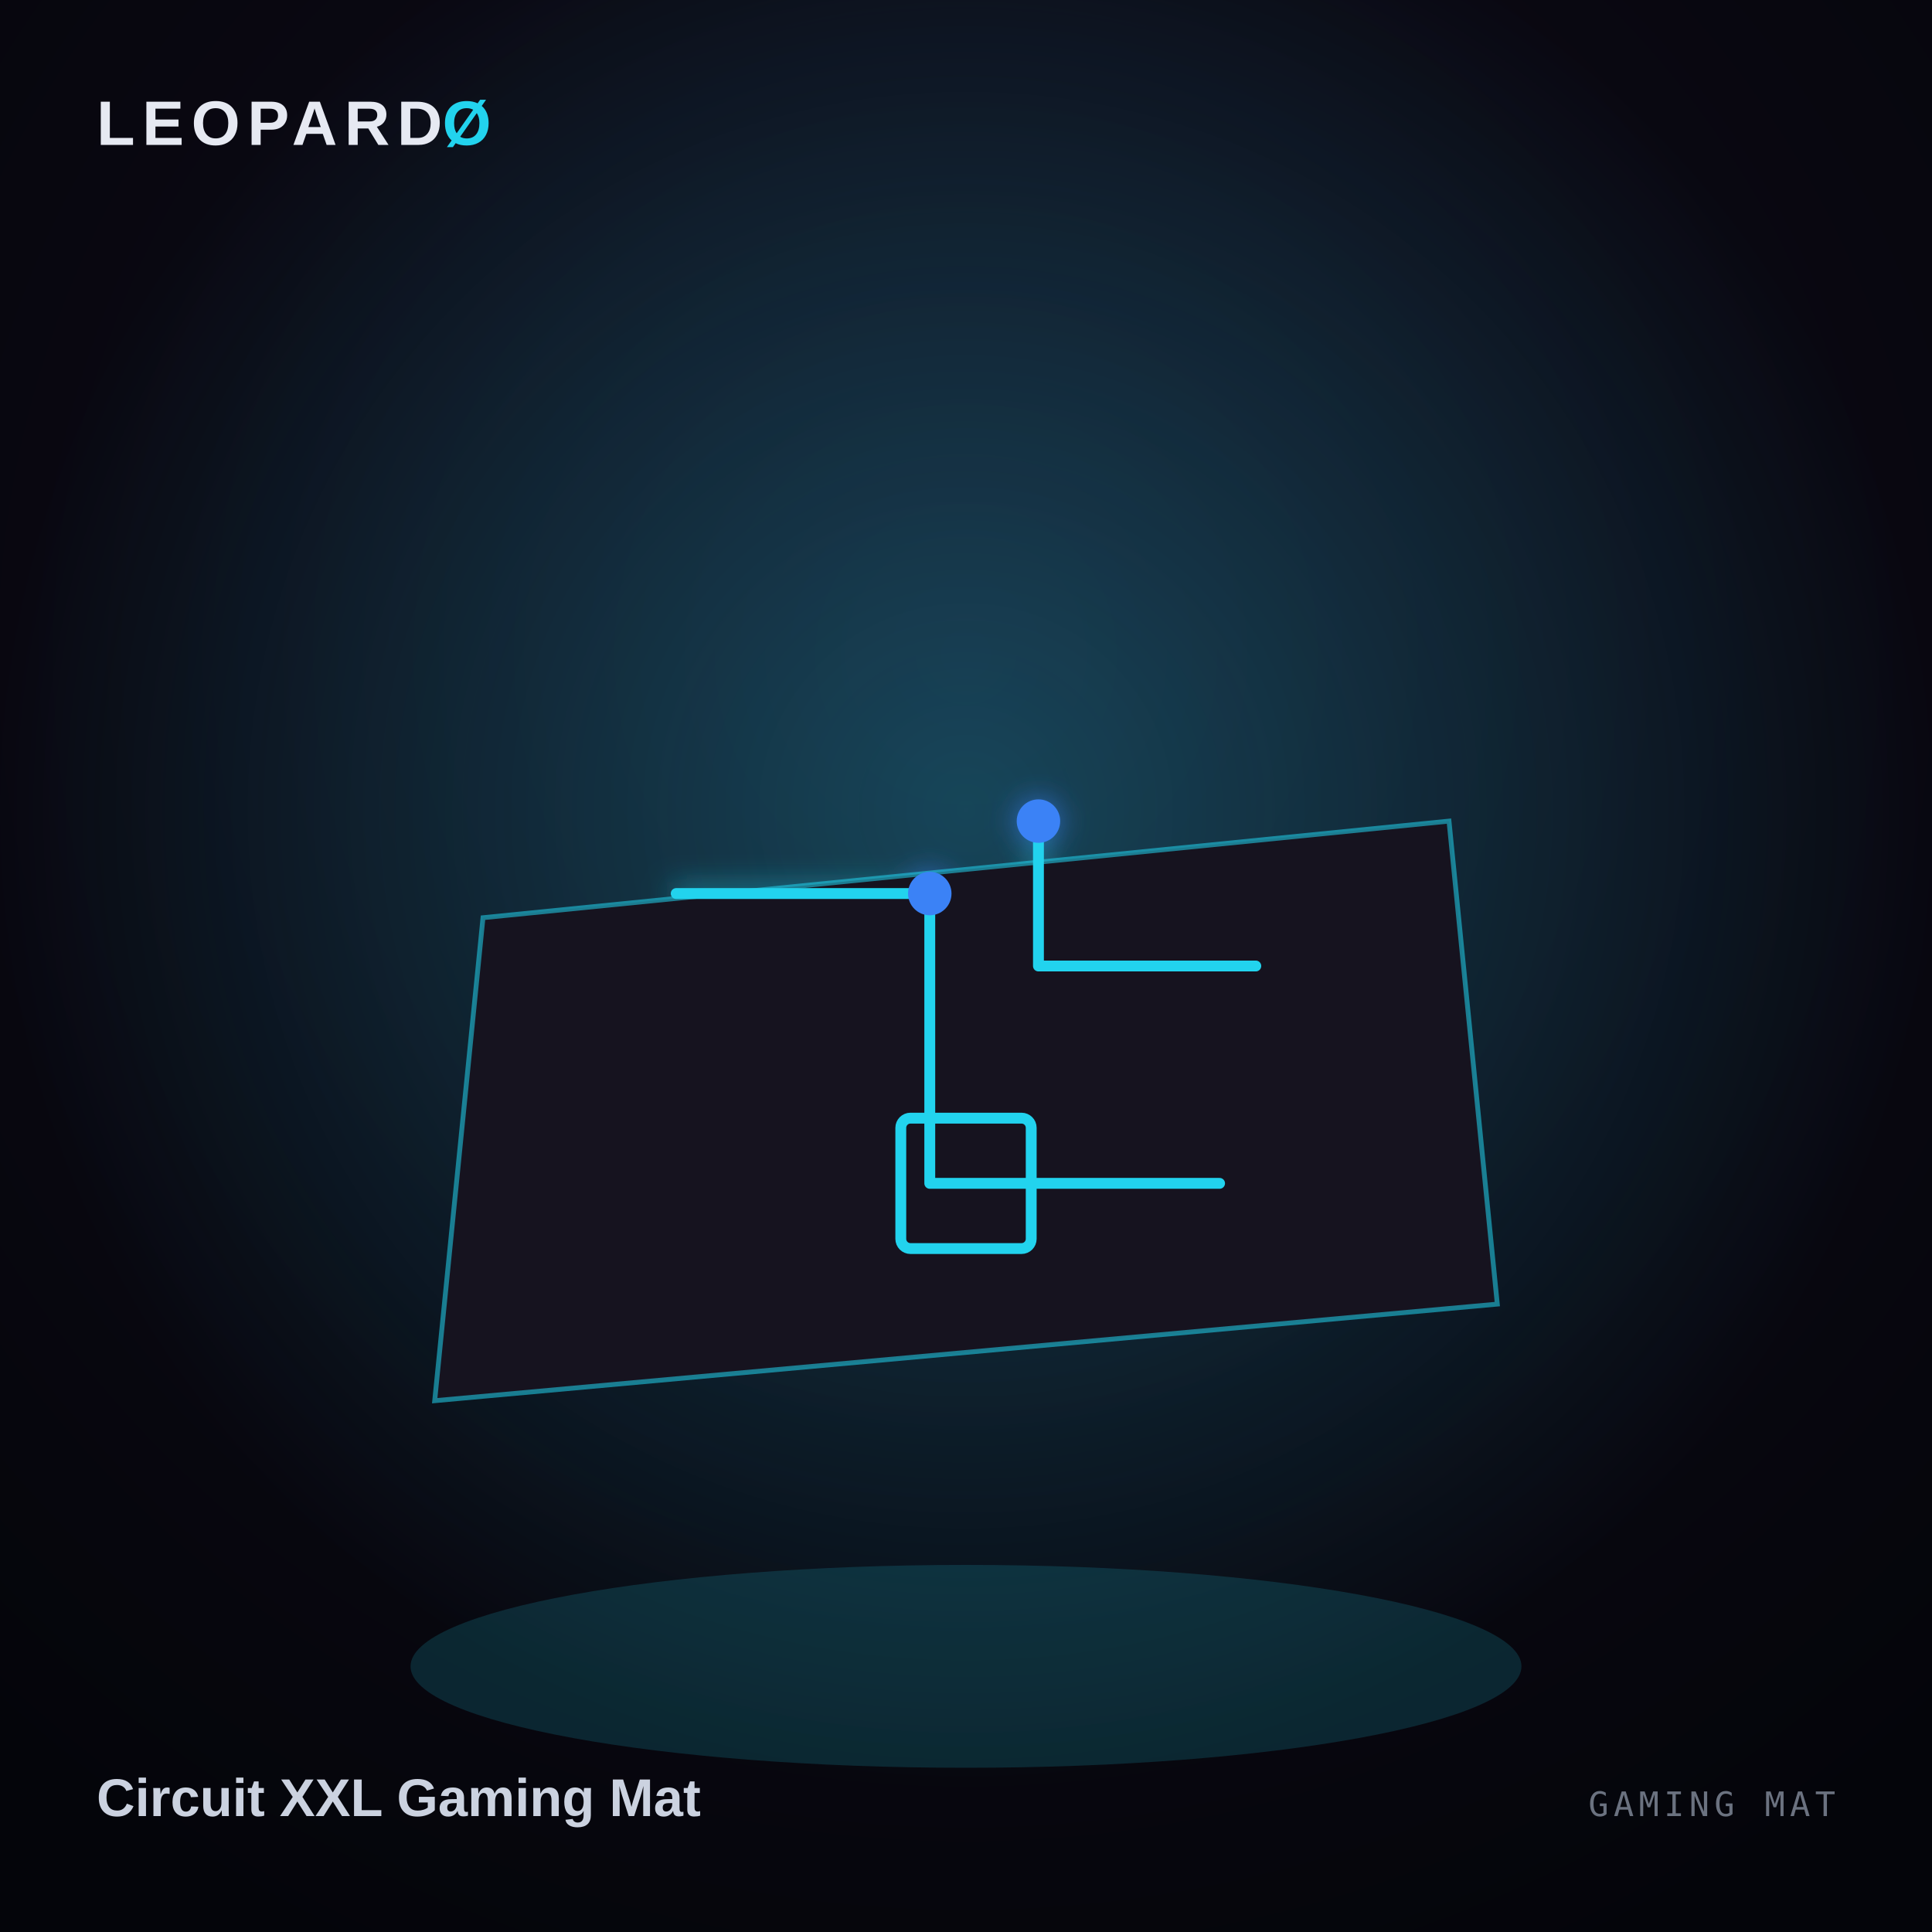
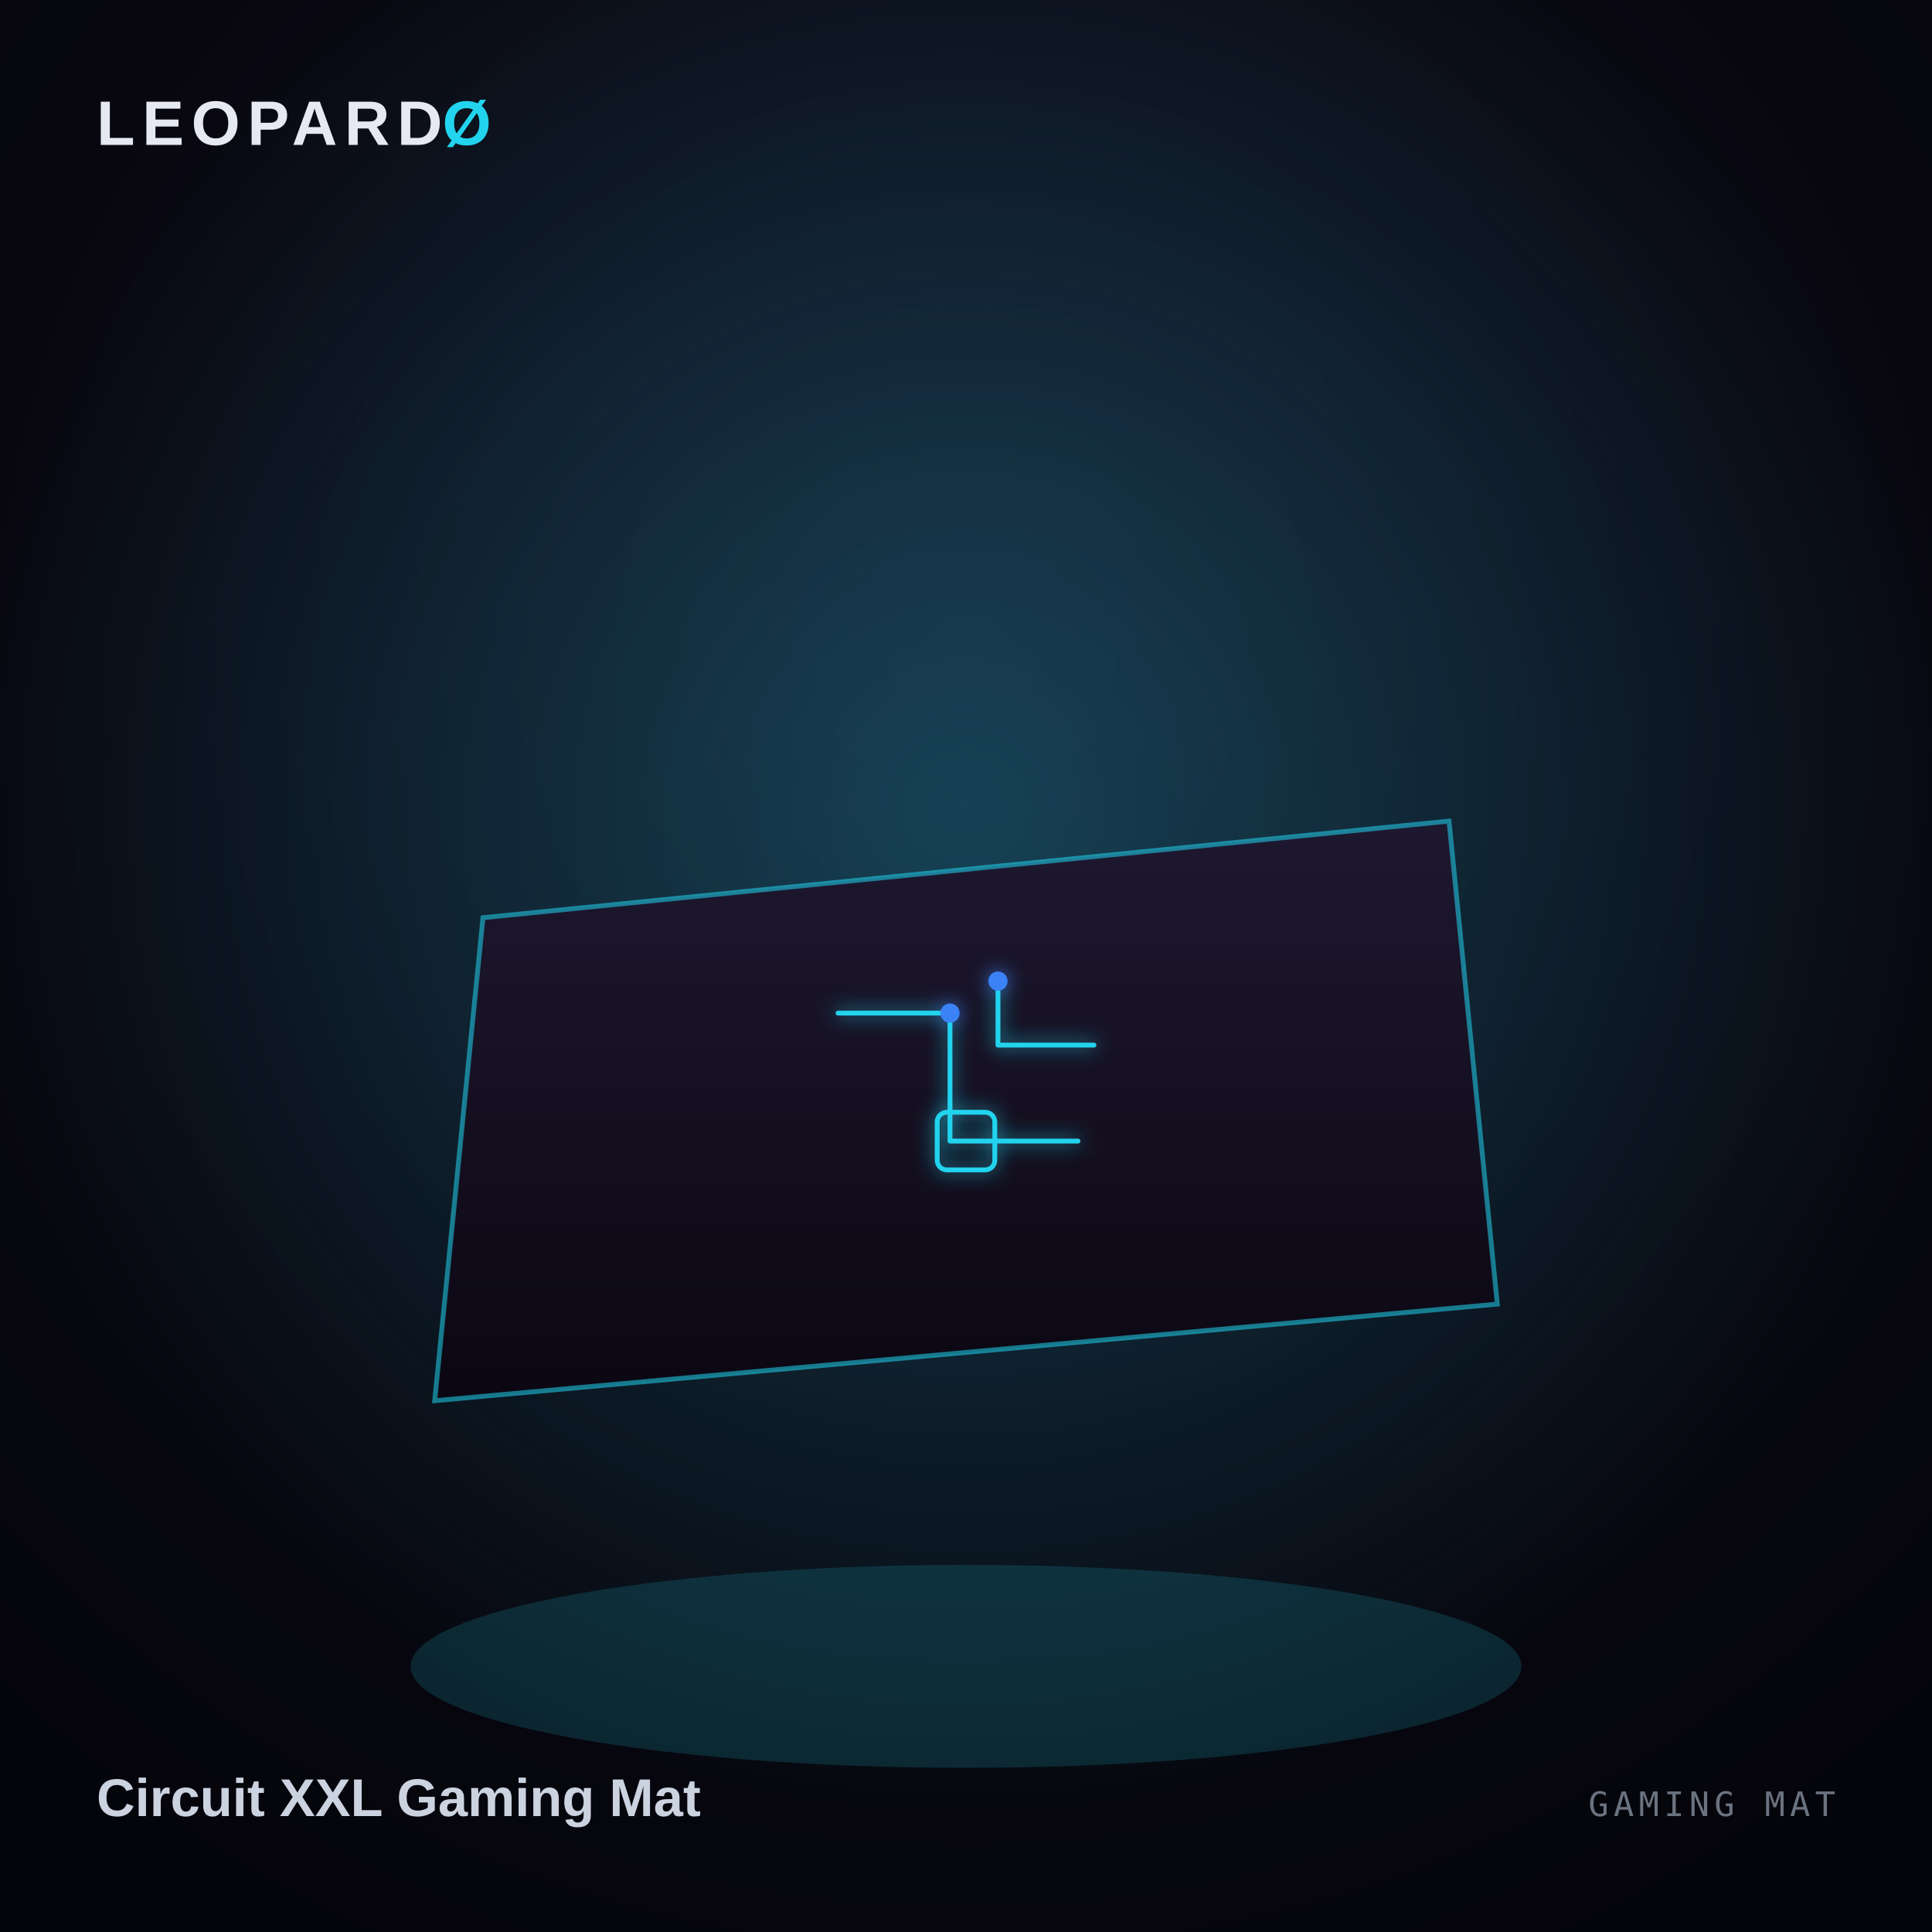
<svg xmlns="http://www.w3.org/2000/svg" viewBox="0 0 800 800" width="800" height="800">
  <defs>
    <radialGradient id="bg" cx="50%" cy="34%" r="75%">
      <stop offset="0%" stop-color="#141022" />
      <stop offset="55%" stop-color="#0a0812" />
      <stop offset="100%" stop-color="#04050a" />
    </radialGradient>
-     <radialGradient id="halo" cx="50%" cy="42%" r="50%">
-       <stop offset="0%" stop-color="#22d3ee" stop-opacity="0.28" />
+     <radialGradient id="halo" cx="50%" cy="42%" r="52%">
+       <stop offset="0%" stop-color="#22d3ee" stop-opacity="0.26" />
      <stop offset="100%" stop-color="#22d3ee" stop-opacity="0" />
    </radialGradient>
-     <filter id="glow" x="-30%" y="-30%" width="160%" height="160%">
-       <feGaussianBlur stdDeviation="6" />
+     <linearGradient id="fab" x1="0" y1="0" x2="0" y2="1">
+       <stop offset="0%" stop-color="#1d1830" />
+       <stop offset="55%" stop-color="#140f1f" />
+       <stop offset="100%" stop-color="#0a0712" />
+     </linearGradient>
+     <filter id="glow" x="-40%" y="-40%" width="180%" height="180%">
+       <feGaussianBlur stdDeviation="4" />
    </filter>
+     <clipPath id="cp">
+       <rect x="236" y="374" width="328" height="144" rx="10" />
+     </clipPath>
  </defs>
  <rect width="800" height="800" fill="url(#bg)" />
  <rect width="800" height="800" fill="url(#halo)" />
  <ellipse cx="400" cy="690" rx="230" ry="42" fill="#22d3ee" opacity="0.16" />
-   <g filter="url(#glow)" opacity="0.7">
-     <path d="M280 370 H385 V490 H505" fill="none" stroke="#22d3ee" stroke-width="4.5" stroke-linecap="round" stroke-linejoin="round" />
-     <path d="M520 400 H430 V340" fill="none" stroke="#22d3ee" stroke-width="4.5" stroke-linecap="round" stroke-linejoin="round" />
-     <circle cx="385" cy="370" r="9" fill="#3b82f6" />
-     <circle cx="430" cy="340" r="9" fill="#3b82f6" />
-     <rect x="373" y="463" width="54" height="54" rx="4" fill="none" stroke="#22d3ee" stroke-width="4.5" stroke-linecap="round" stroke-linejoin="round" />
+   <g>
+     <path d="M200 380 L600 340 L620 540 L180 580 Z" fill="url(#fab)" stroke="#22d3ee" stroke-opacity="0.55" stroke-width="2" />
  </g>
-   <g>
-     <path d="M200 380 L600 340 L620 540 L180 580 Z" fill="#16131f" stroke="#22d3ee" stroke-opacity="0.55" stroke-width="2" />
-   </g>
-   <g>
-     <path d="M280 370 H385 V490 H505" fill="none" stroke="#22d3ee" stroke-width="4.5" stroke-linecap="round" stroke-linejoin="round" />
-     <path d="M520 400 H430 V340" fill="none" stroke="#22d3ee" stroke-width="4.5" stroke-linecap="round" stroke-linejoin="round" />
-     <circle cx="385" cy="370" r="9" fill="#3b82f6" />
-     <circle cx="430" cy="340" r="9" fill="#3b82f6" />
-     <rect x="373" y="463" width="54" height="54" rx="4" fill="none" stroke="#22d3ee" stroke-width="4.5" stroke-linecap="round" stroke-linejoin="round" />
+   <g clip-path="url(#cp)">
+     <g filter="url(#glow)" opacity="0.9">
+       <path d="M347.008 419.504 H393.376 V472.496 H446.368" fill="none" stroke="#22d3ee" stroke-width="2" stroke-linecap="round" stroke-linejoin="round" />
+       <path d="M452.992 432.752 H413.248 V406.256" fill="none" stroke="#22d3ee" stroke-width="2" stroke-linecap="round" stroke-linejoin="round" />
+       <circle cx="393.376" cy="419.504" r="3.974" fill="#3b82f6" />
+       <circle cx="413.248" cy="406.256" r="3.974" fill="#3b82f6" />
+       <rect x="388.077" y="460.573" width="23.846" height="23.846" rx="4" fill="none" stroke="#22d3ee" stroke-width="2" stroke-linecap="round" stroke-linejoin="round" />
+     </g>
+     <g>
+       <path d="M347.008 419.504 H393.376 V472.496 H446.368" fill="none" stroke="#22d3ee" stroke-width="2" stroke-linecap="round" stroke-linejoin="round" />
+       <path d="M452.992 432.752 H413.248 V406.256" fill="none" stroke="#22d3ee" stroke-width="2" stroke-linecap="round" stroke-linejoin="round" />
+       <circle cx="393.376" cy="419.504" r="3.974" fill="#3b82f6" />
+       <circle cx="413.248" cy="406.256" r="3.974" fill="#3b82f6" />
+       <rect x="388.077" y="460.573" width="23.846" height="23.846" rx="4" fill="none" stroke="#22d3ee" stroke-width="2" stroke-linecap="round" stroke-linejoin="round" />
+     </g>
  </g>
  <text x="40" y="60" font-family="Arial, sans-serif" font-weight="900" font-size="26" letter-spacing="3" fill="#e6e9f2">LEOPARD<tspan fill="#22d3ee">Ø</tspan>
  </text>
  <text x="40" y="752" font-family="Arial, sans-serif" font-weight="800" font-size="22" fill="#cbd2e0">Circuit XXL Gaming Mat</text>
  <text x="760" y="752" text-anchor="end" font-family="monospace" font-size="14" letter-spacing="2" fill="#6b7280">GAMING MAT</text>
</svg>
